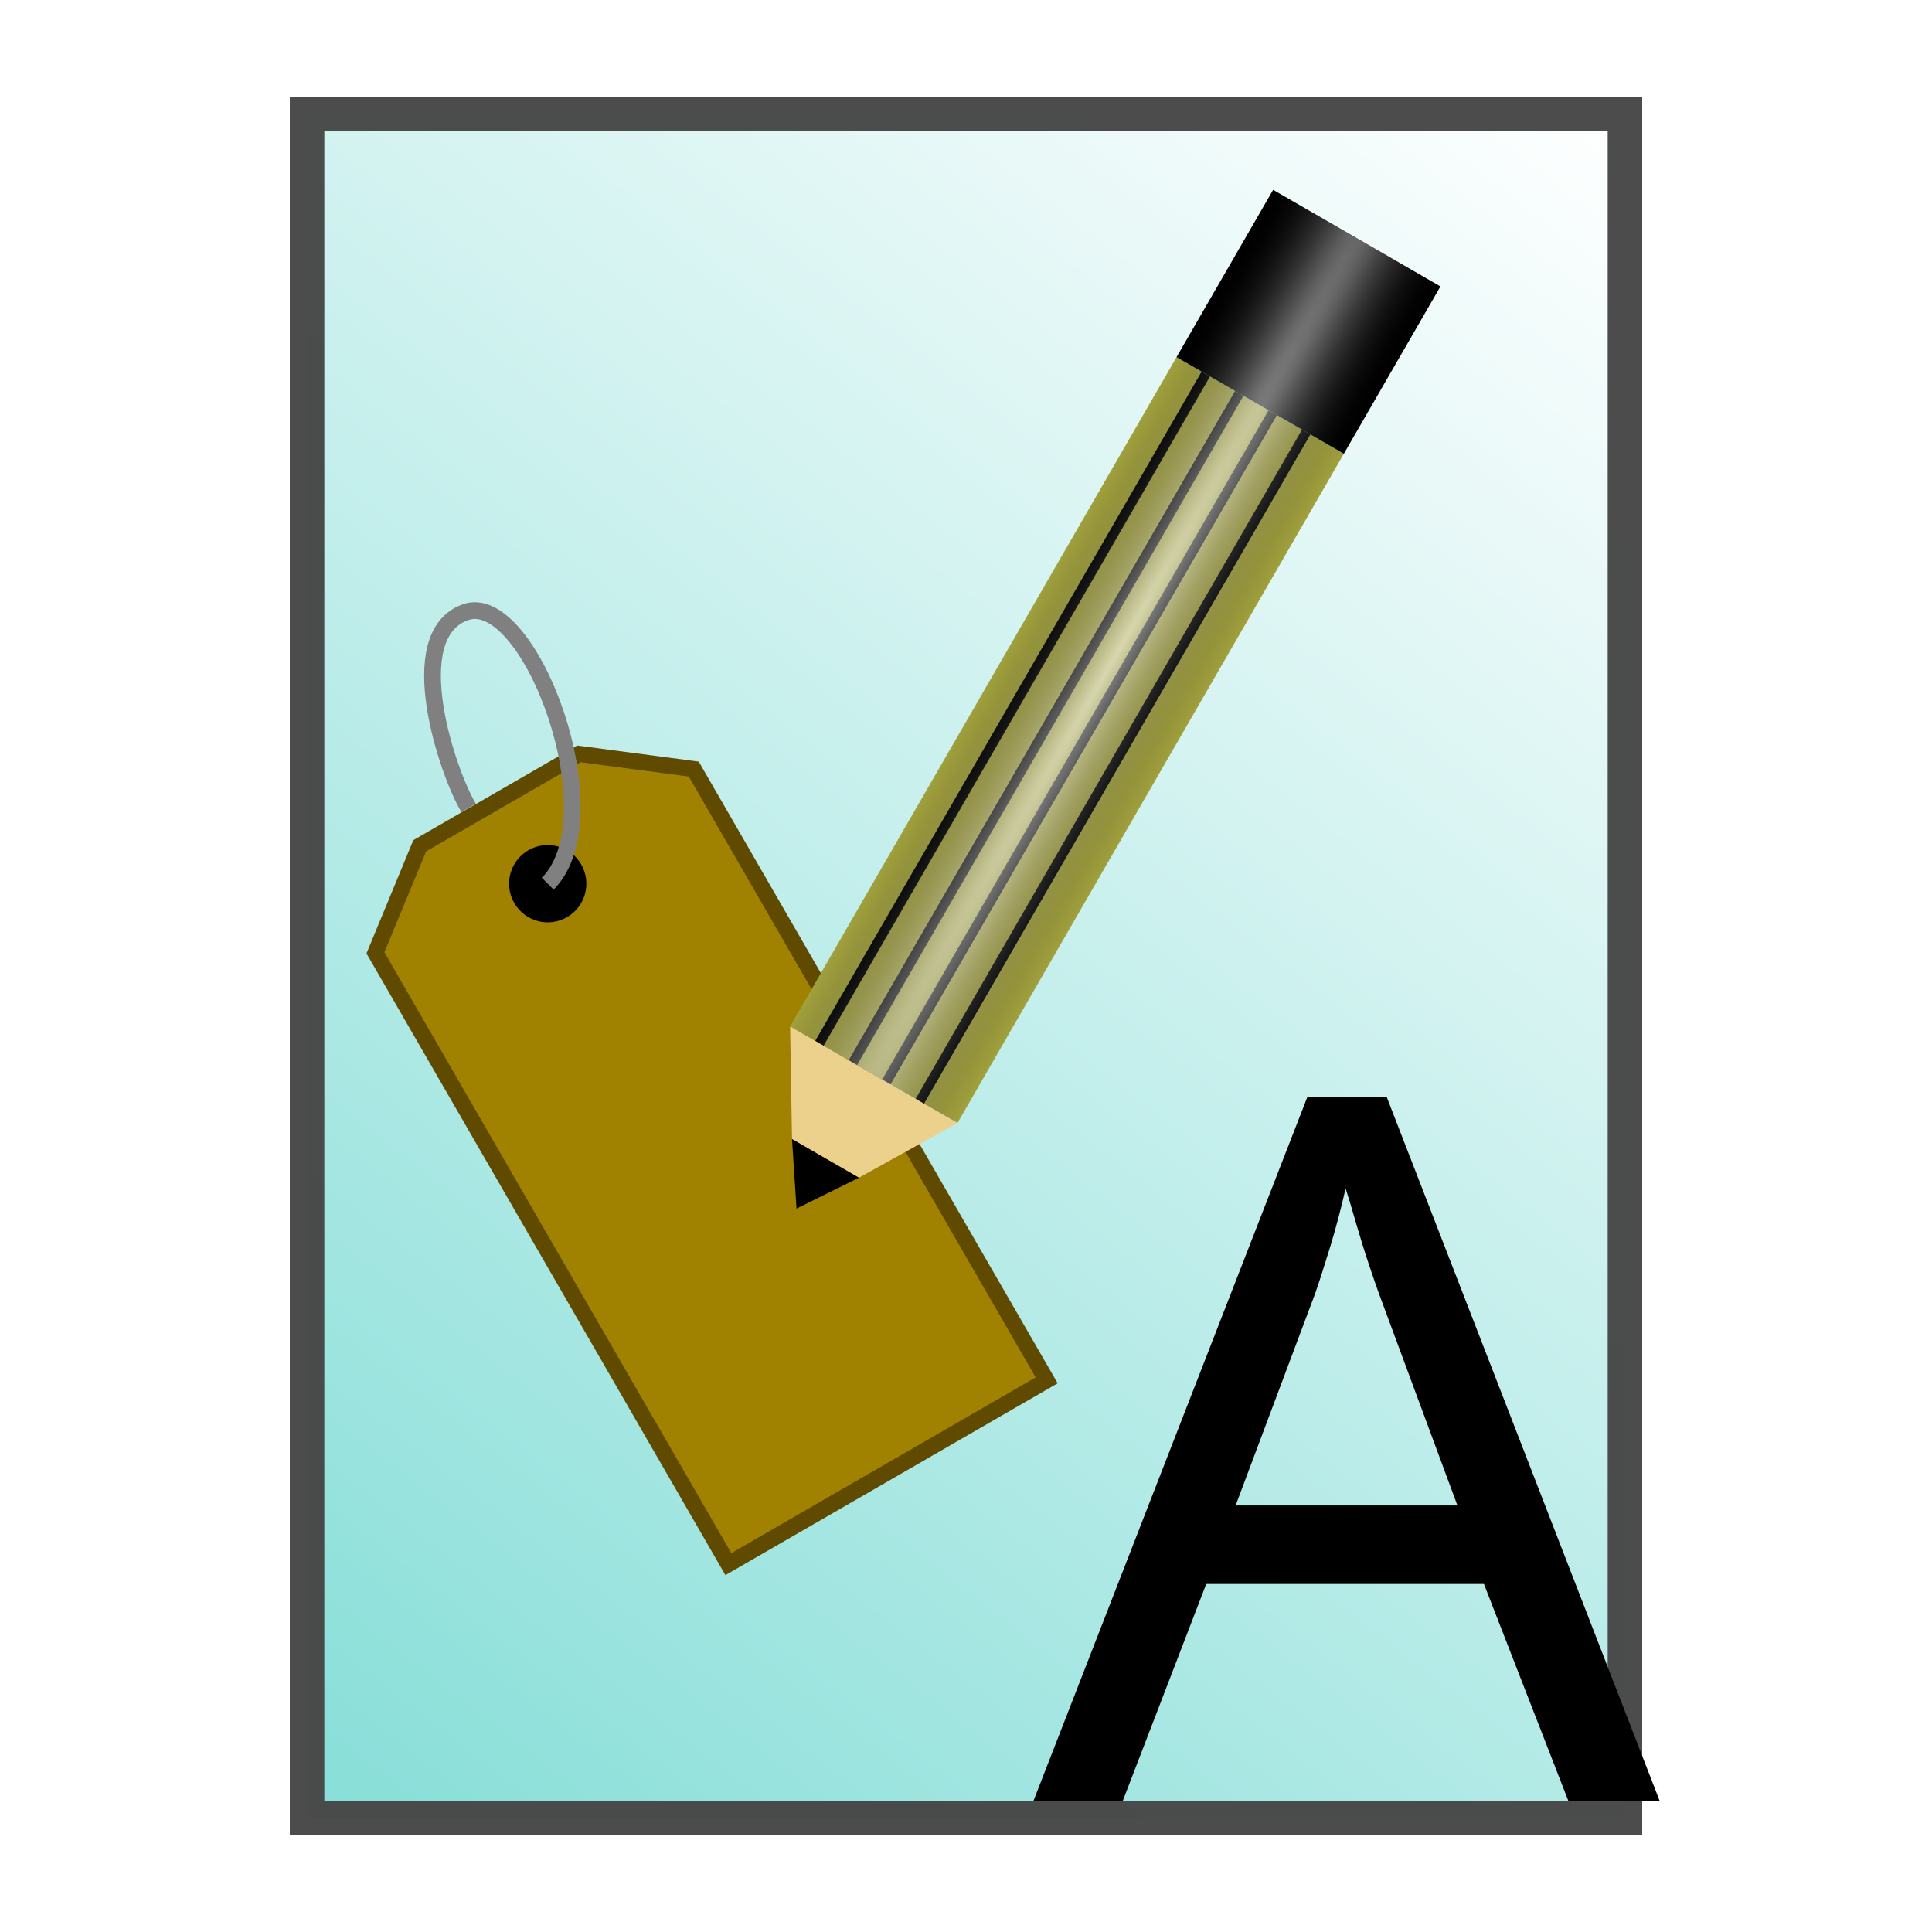
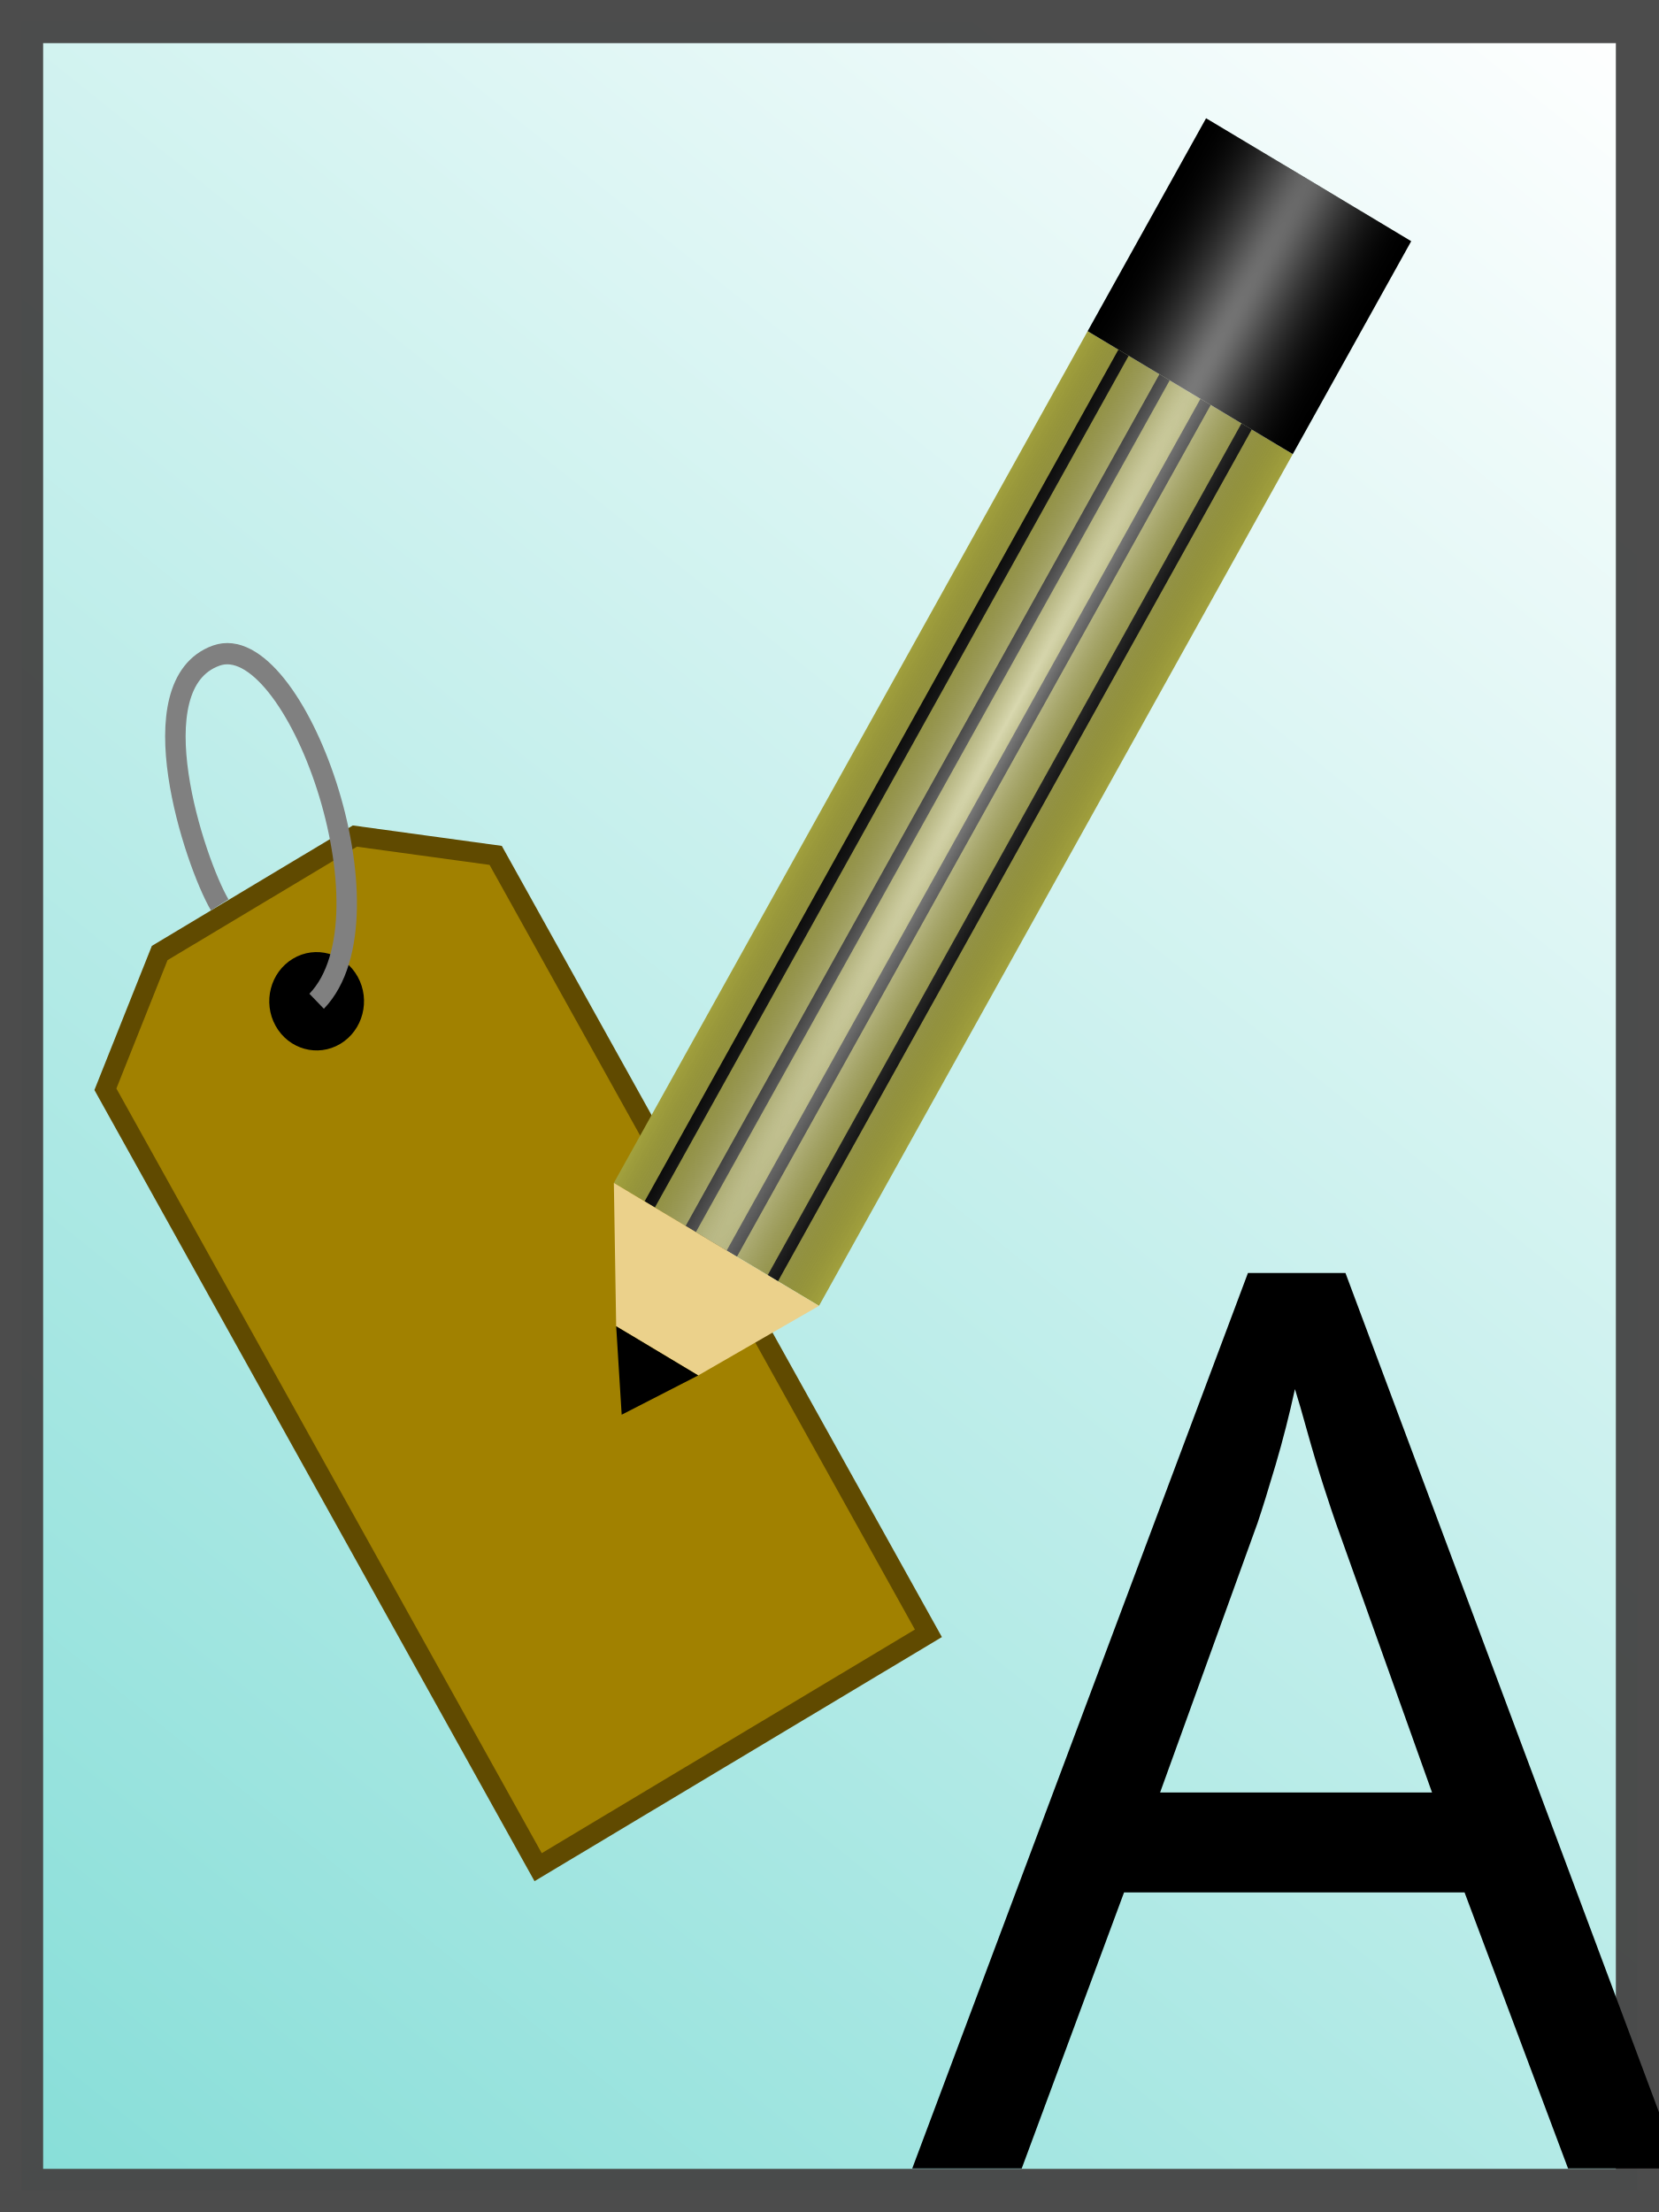
- <svg xmlns="http://www.w3.org/2000/svg" xmlns:xlink="http://www.w3.org/1999/xlink" width="100mm" height="100mm" viewBox="0 0 100 100" version="1.1" id="svg4517">
+ <svg xmlns="http://www.w3.org/2000/svg" xmlns:xlink="http://www.w3.org/1999/xlink" width="75mm" height="100mm" viewBox="0 0 75 100" version="1.1" id="svg4517">
  <defs id="defs4511">
    <linearGradient id="linearGradient968">
      <stop style="stop-color:#ffffff;stop-opacity:0.586" offset="0" id="stop964" />
      <stop style="stop-color:#000000;stop-opacity:0" offset="1" id="stop966" />
    </linearGradient>
    <linearGradient id="linearGradient5414">
      <stop style="stop-color:#87ded8;stop-opacity:1" offset="0" id="stop5410" />
      <stop style="stop-color:#ffffff;stop-opacity:1" offset="1" id="stop5412" />
    </linearGradient>
-     <linearGradient xlink:href="#linearGradient5414" id="linearGradient5416" x1="15.894" y1="291.106" x2="84.106" y2="202.894" gradientUnits="userSpaceOnUse" />
+     <linearGradient xlink:href="#linearGradient5414" id="linearGradient5416" x1="15.894" y1="291.106" x2="84.106" y2="202.894" gradientUnits="userSpaceOnUse" gradientTransform="matrix(1.070915,0,0,1.111518,-16.04575,-27.54497)" />
    <radialGradient xlink:href="#linearGradient968" id="radialGradient970" cx="-49.044" cy="212.142" fx="-49.044" fy="212.142" r="5" gradientTransform="matrix(1,0,0,29.38834,4.043958,-6002.5)" gradientUnits="userSpaceOnUse" />
  </defs>
  <g id="layer1" transform="translate(0,-197)">
-     <rect style="fill:url(#linearGradient5416);fill-opacity:1;fill-rule:nonzero;stroke:#474747;stroke-width:1.787;stroke-miterlimit:4;stroke-dasharray:none;stroke-opacity:0.971" id="rect5081" width="68.213" height="88.213" x="15.894" y="202.894" />
-     <g aria-label="P" transform="matrix(0.2645833,0,0,0.2645833,-54.77314,200.0801)" style="font-style:normal;font-weight:normal;font-size:40px;line-height:25px;font-family:sans-serif;letter-spacing:0px;word-spacing:0px;fill:#000000;fill-opacity:1;stroke:none;stroke-width:1px;stroke-linecap:butt;stroke-linejoin:miter;stroke-opacity:1" id="flowRoot5418">
+     <rect style="fill:url(#linearGradient5416);fill-opacity:1;fill-rule:nonzero;stroke:#474747;stroke-width:1.95;stroke-miterlimit:4;stroke-dasharray:none;stroke-opacity:0.971" id="rect5081" width="73.05" height="98.05" x="0.975" y="197.975" />
+     <g aria-label="P" transform="matrix(0.2833463,0,0,0.2940891,-74.70312,194.8477)" style="font-style:normal;font-weight:normal;font-size:40px;line-height:25px;font-family:sans-serif;letter-spacing:0px;word-spacing:0px;fill:#000000;fill-opacity:1;stroke:none;stroke-width:1px;stroke-linecap:butt;stroke-linejoin:miter;stroke-opacity:1" id="flowRoot5418">
      <text xml:space="preserve" style="font-style:normal;font-weight:normal;font-size:40px;line-height:25px;font-family:sans-serif;letter-spacing:0px;word-spacing:0px;fill:#000000;fill-opacity:1;stroke:none;stroke-width:1px;stroke-linecap:butt;stroke-linejoin:miter;stroke-opacity:1" x="409.19" y="340.666" id="text4505">
        <tspan id="tspan4503" x="409.19" y="340.666" style="font-style:normal;font-variant:normal;font-weight:normal;font-stretch:normal;font-size:192px;font-family:cantarell;-inkscape-font-specification:cantarell;fill:#000000;fill-opacity:1">A</tspan>
      </text>
    </g>
-     <g id="g2700" transform="rotate(-30,39.52717,-56.95465)">
+     <g id="g2700" transform="matrix(0.9274396,-0.555759,0.5354575,0.9626028,20.12222,-14.0588)">
      <g id="g2694">
        <path style="opacity:1;fill:#a18100;fill-opacity:1;fill-rule:nonzero;stroke:#604a00;stroke-width:0.834;stroke-miterlimit:4;stroke-dasharray:none;stroke-opacity:1" d="m -129.512,195.641 4.756,-3.653 h 9.512 l 4.756,3.653 v 36.534 h -19.024 z" id="rect972" />
        <circle style="opacity:1;fill:#000000;fill-opacity:1;fill-rule:nonzero;stroke:none;stroke-width:1.058;stroke-miterlimit:4;stroke-dasharray:none;stroke-opacity:1" id="path2683" cx="-120" cy="197" r="2" />
        <path style="fill:none;fill-rule:evenodd;stroke:#808080;stroke-width:0.865;stroke-linecap:butt;stroke-linejoin:miter;stroke-miterlimit:4;stroke-dasharray:none;stroke-opacity:1" d="m -120,197 c 4.744,-1.27 6.797,-13.637 3.356,-14.295 -3.526,-0.675 -4.987,6.822 -4.94,8.853" id="path2689" />
      </g>
    </g>
-     <g id="g2711" transform="rotate(-150,6.226357,217.7258)">
+     <g id="g2711" transform="matrix(-0.9274396,-0.555759,0.5354575,-0.9626028,-120.1862,427.5049)">
      <path id="rect880" d="m -50,207 h 10 v 40 h -10 z" style="opacity:1;fill:#a1a03d;fill-opacity:1;fill-rule:nonzero;stroke:none;stroke-width:6.336;stroke-miterlimit:4;stroke-dasharray:none;stroke-opacity:1" />
      <rect y="207" x="-48" height="40" width="0.5" id="rect882-3" style="opacity:1;fill:#000000;fill-opacity:1;fill-rule:nonzero;stroke:none;stroke-width:2.414;stroke-miterlimit:4;stroke-dasharray:none;stroke-opacity:1" />
      <rect y="207" x="-46" height="40" width="0.5" id="rect882-7" style="opacity:1;fill:#000000;fill-opacity:1;fill-rule:nonzero;stroke:none;stroke-width:2.414;stroke-miterlimit:4;stroke-dasharray:none;stroke-opacity:1" />
      <rect y="207" x="-44" height="40" width="0.5" id="rect882-5" style="opacity:1;fill:#000000;fill-opacity:1;fill-rule:nonzero;stroke:none;stroke-width:2.414;stroke-miterlimit:4;stroke-dasharray:none;stroke-opacity:1" />
      <rect y="207" x="-42" height="40" width="0.5" id="rect882-5-3" style="opacity:1;fill:#000000;fill-opacity:1;fill-rule:nonzero;stroke:none;stroke-width:2.414;stroke-miterlimit:4;stroke-dasharray:none;stroke-opacity:1" />
      <path id="path935" d="M -40,207 -43,202 h -4 l -3,5 h 10" style="fill:#ebd18b;fill-opacity:1;fill-rule:evenodd;stroke:none;stroke-width:0.265px;stroke-linecap:butt;stroke-linejoin:miter;stroke-opacity:1" />
      <path id="path937" d="m -47,202 2,-3 2,3" style="fill:#000000;fill-opacity:1;fill-rule:evenodd;stroke:none;stroke-width:0.265px;stroke-linecap:butt;stroke-linejoin:miter;stroke-opacity:1" />
      <path id="path939" d="m -50,247 h 10 v 10 H -50 Z" style="fill:#000000;fill-opacity:1;fill-rule:evenodd;stroke:none;stroke-width:0.265px;stroke-linecap:butt;stroke-linejoin:miter;stroke-opacity:1" />
      <path id="rect880-5" d="m -50,207 h 10 v 50 h -10 z" style="opacity:1;fill:url(#radialGradient970);fill-opacity:1;fill-rule:nonzero;stroke:none;stroke-width:7.084;stroke-miterlimit:4;stroke-dasharray:none;stroke-opacity:1" />
    </g>
  </g>
</svg>
